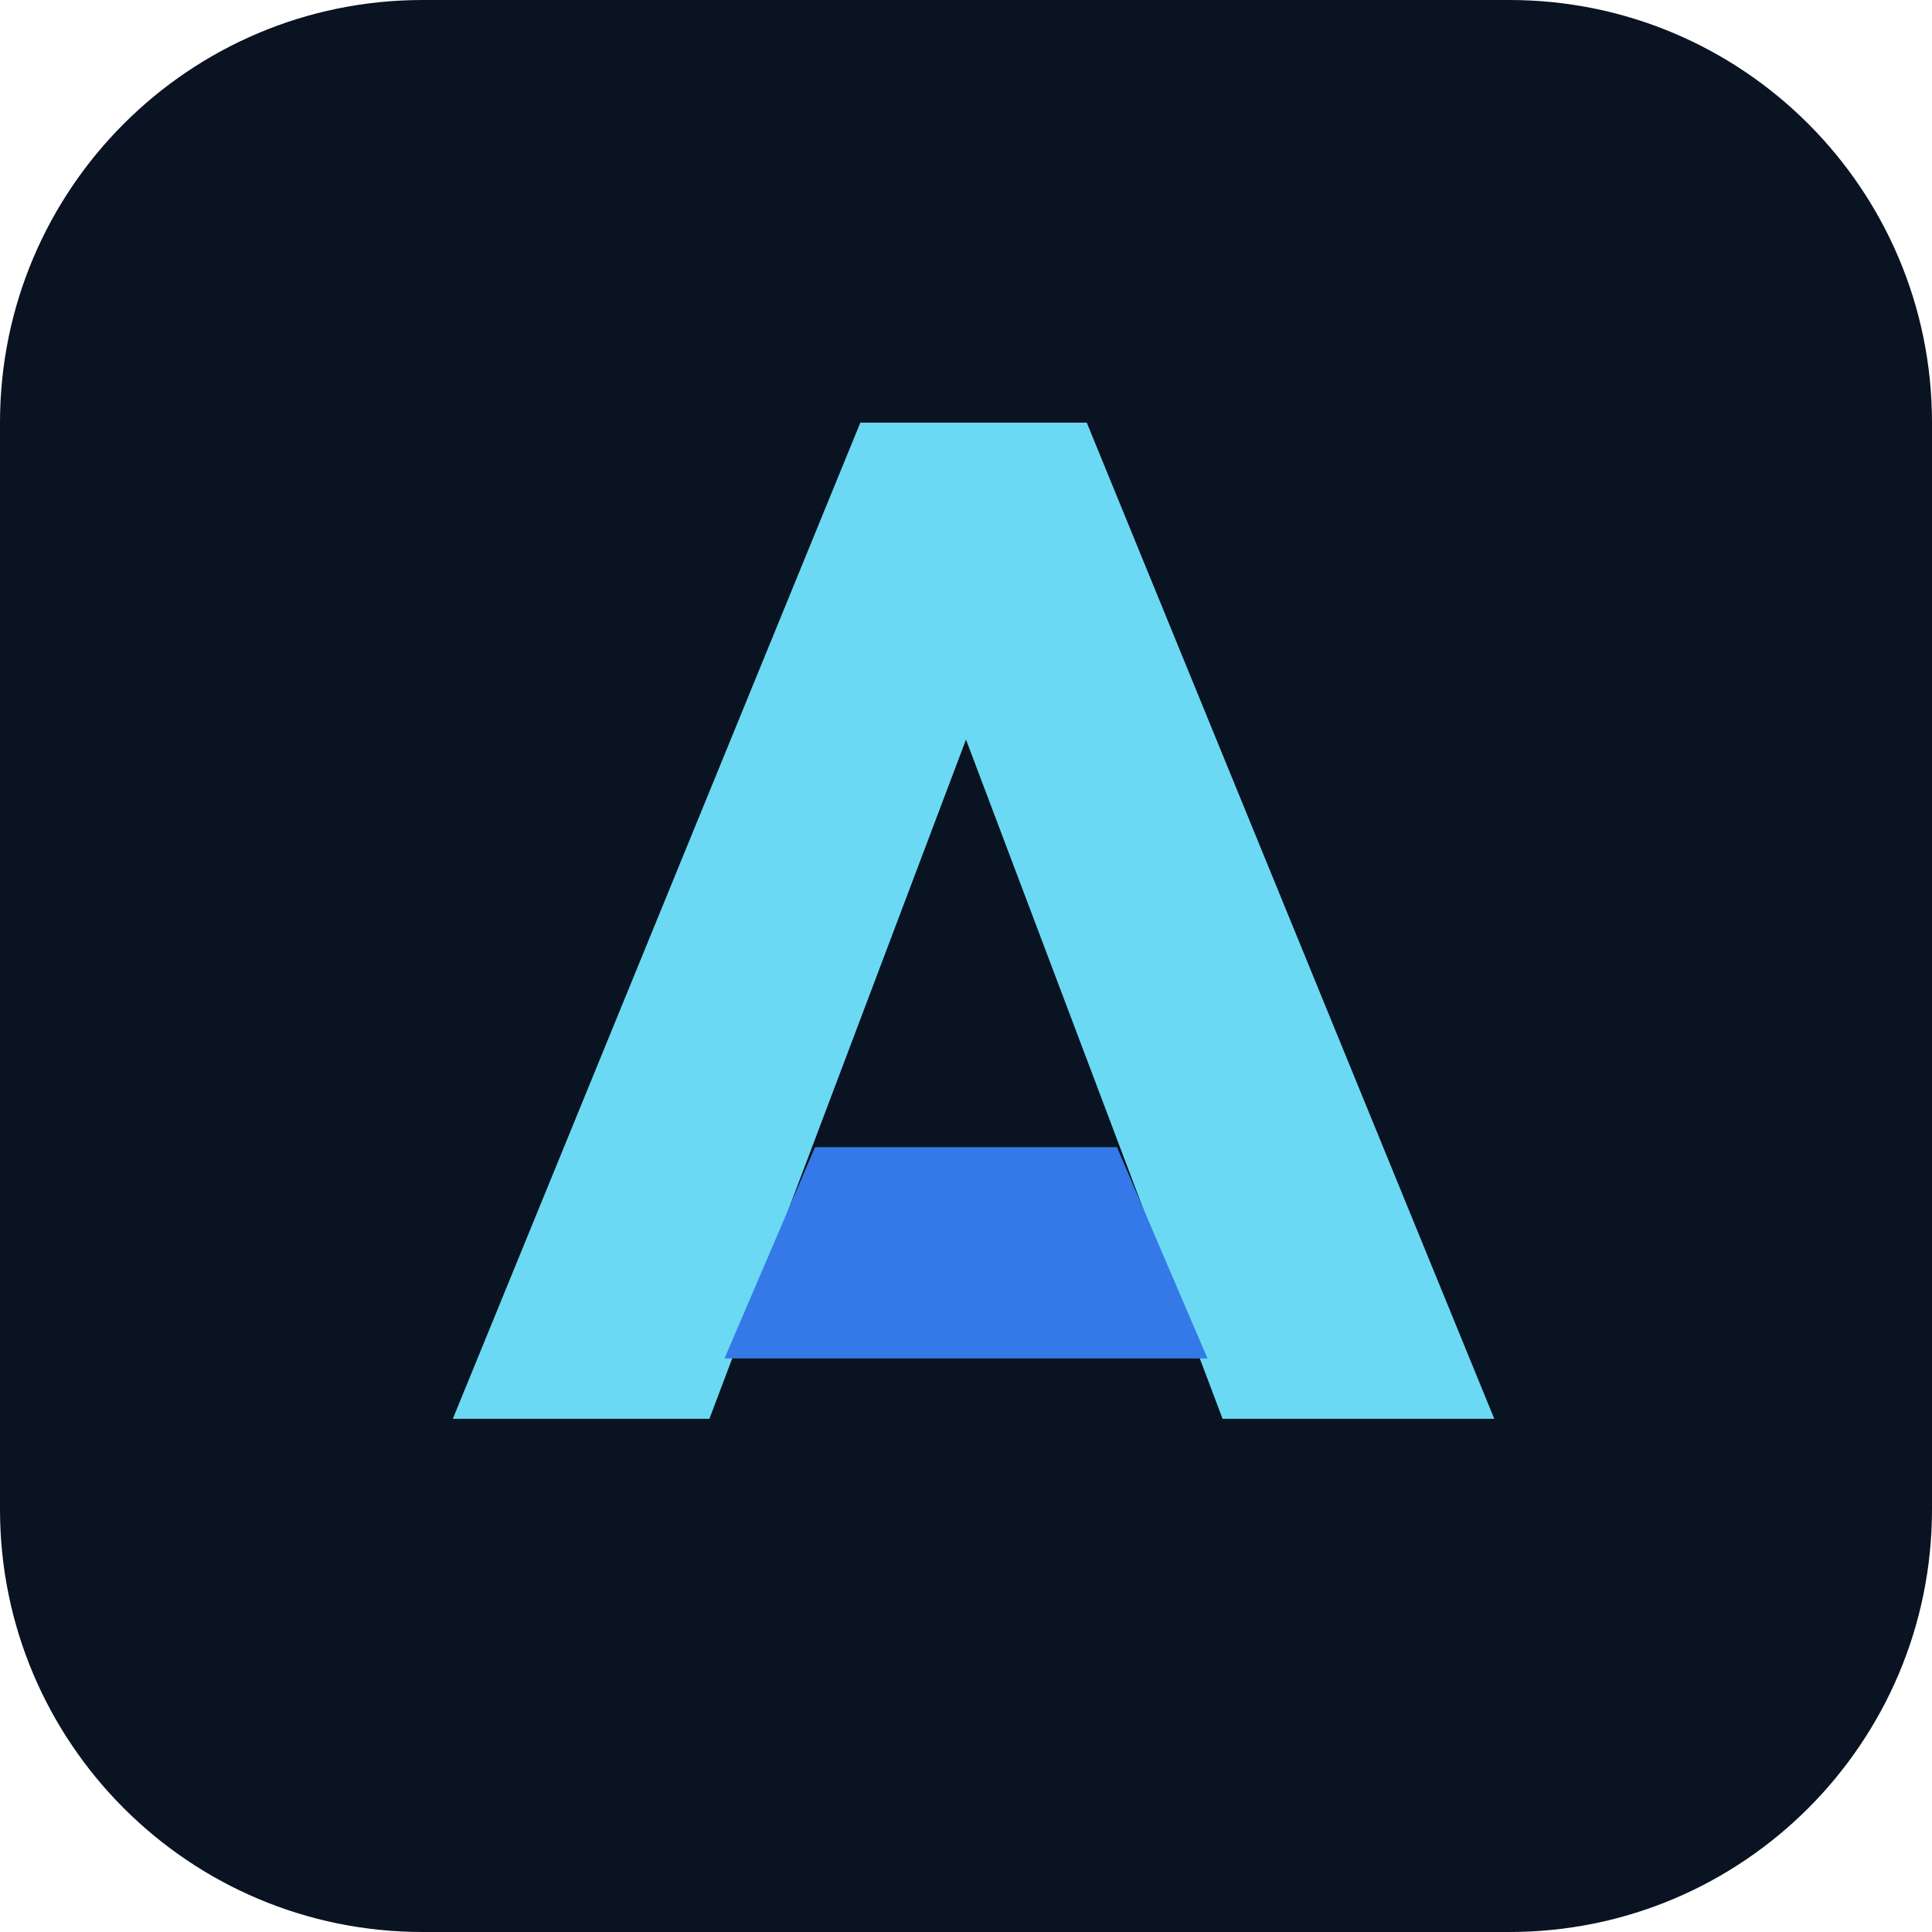
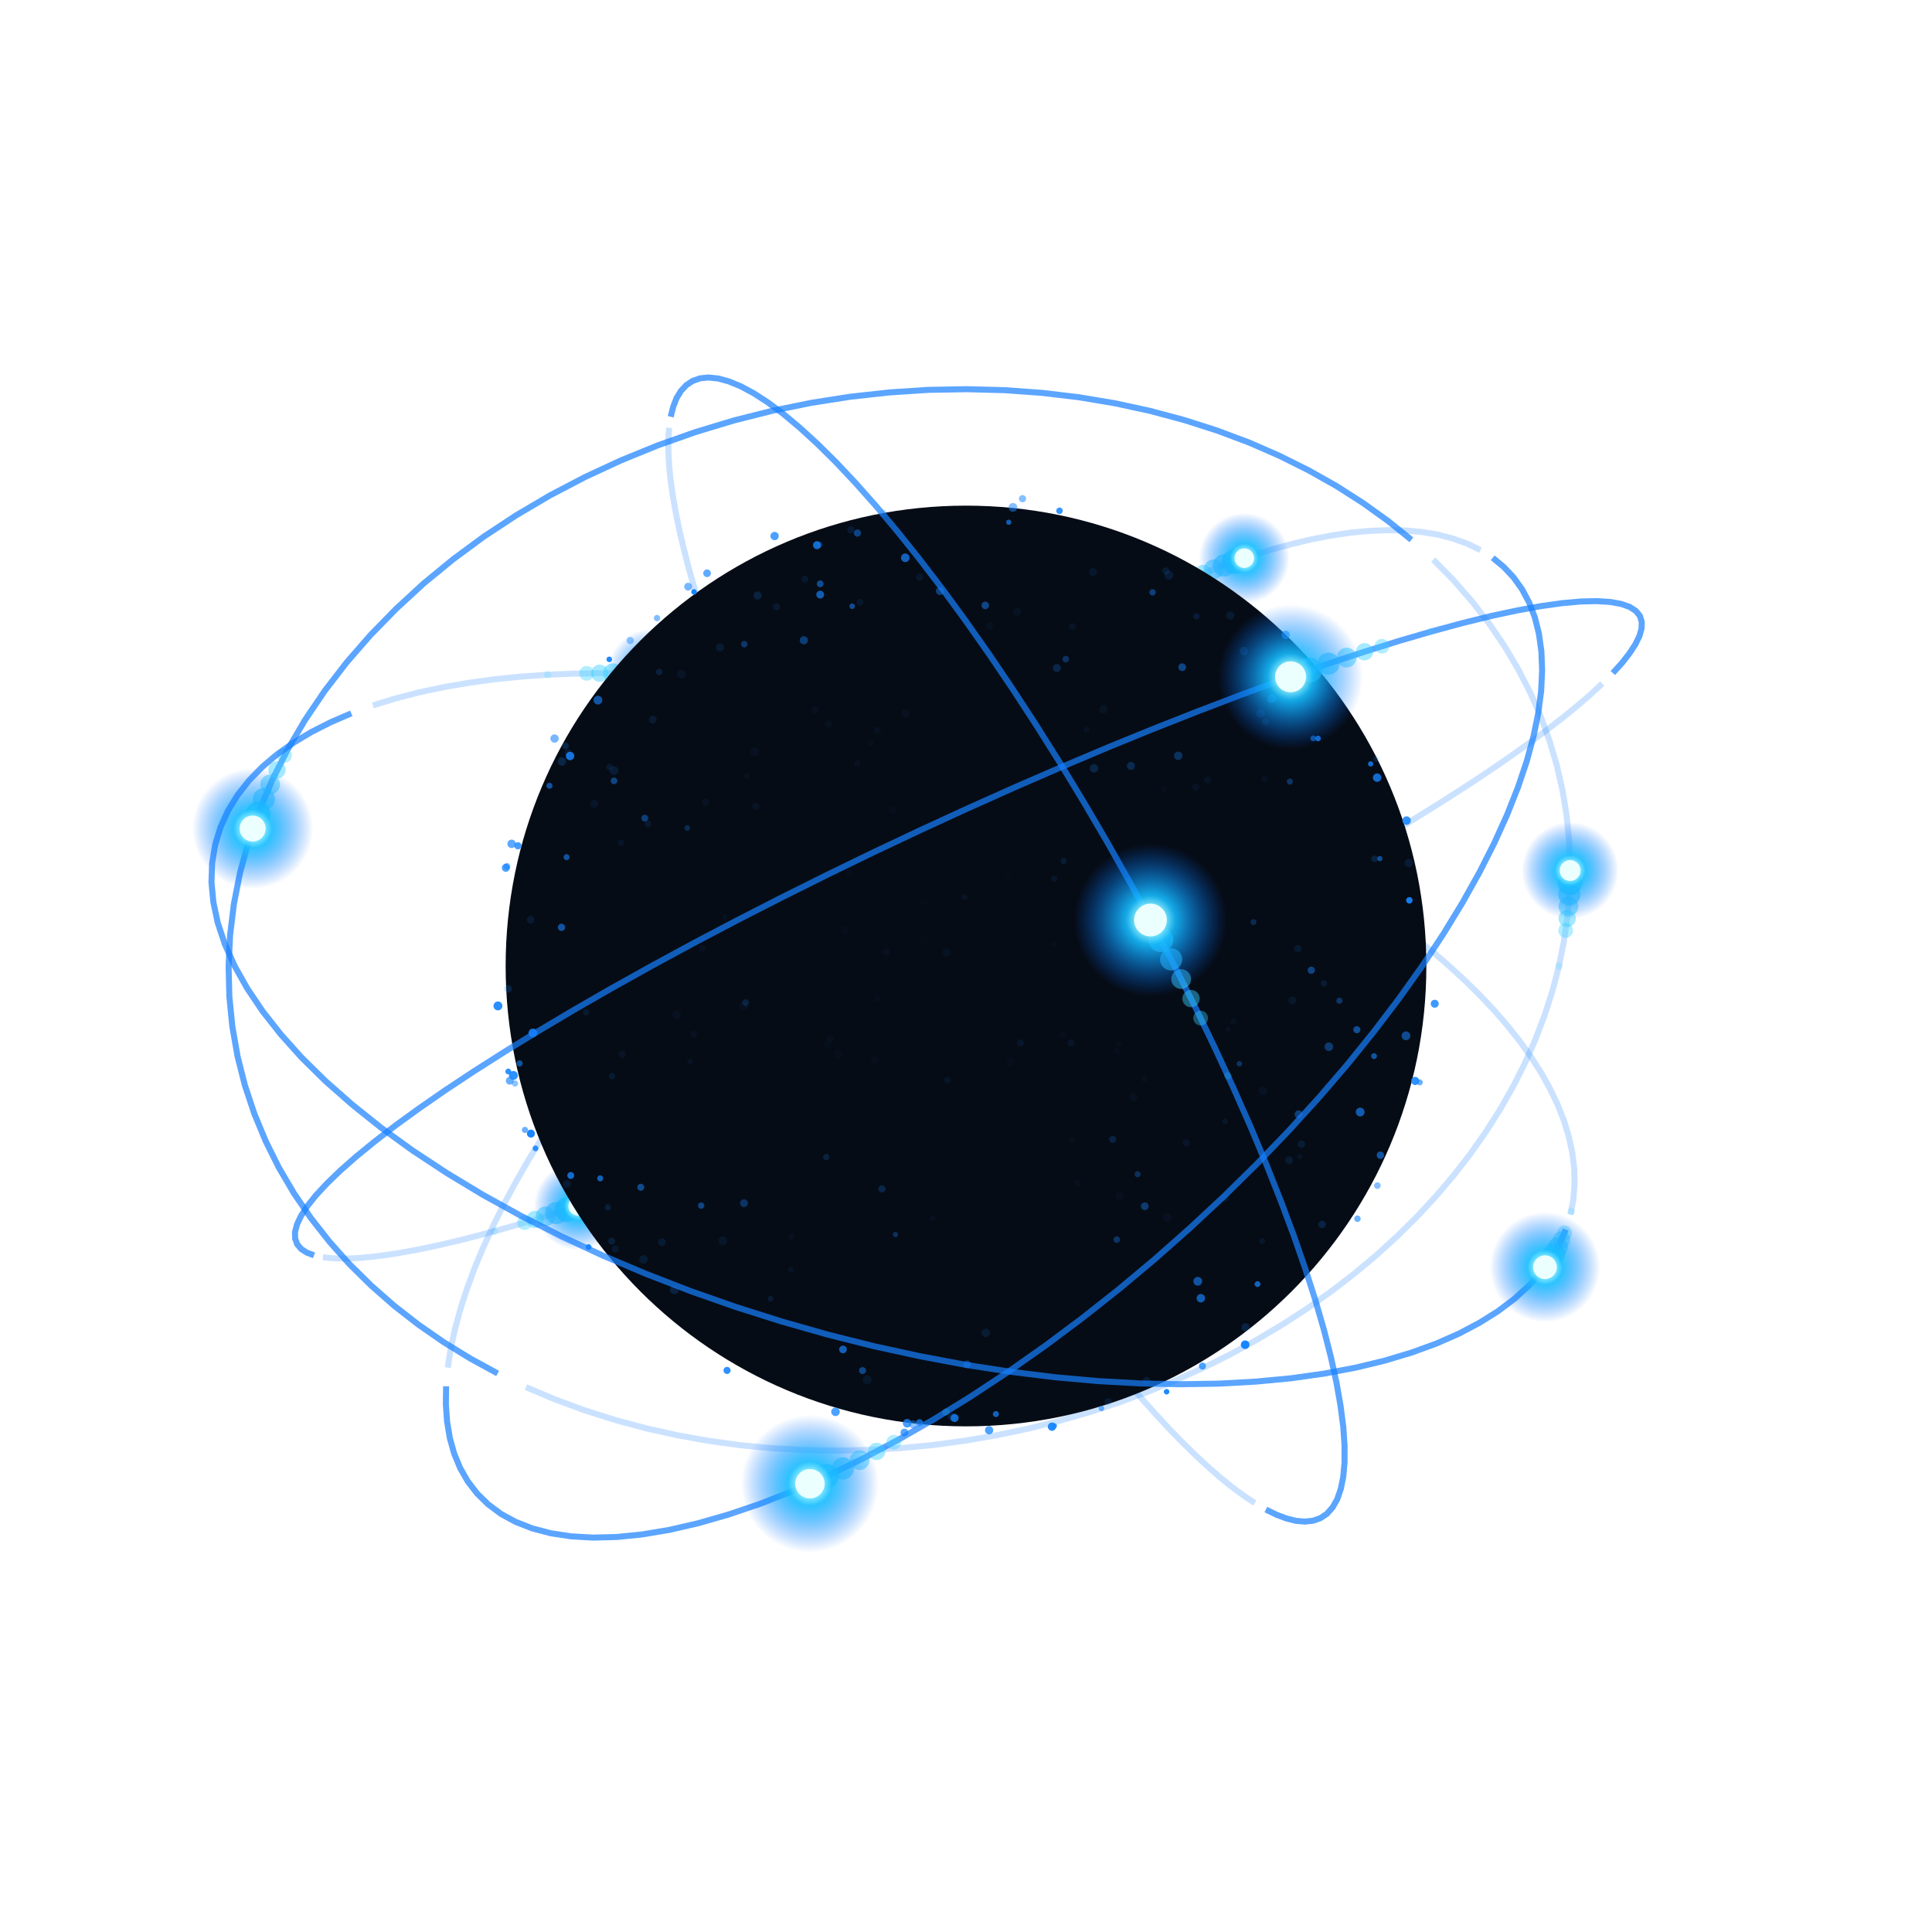
- <svg xmlns="http://www.w3.org/2000/svg" width="128" height="128" viewBox="0 0 128 128">
-   <rect width="128" height="128" rx="28" fill="#091321" />
-   <path d="M30 94 57 28h15l27 66H81L64 49 47 94Z" fill="#6bd9f3" />
-   <path d="M54 76h20l6 14H48Z" fill="#3579e8" />
+ <svg xmlns="http://www.w3.org/2000/svg" width="256" height="256" viewBox="0 0 256 256">
+   <defs>
+     <radialGradient id="light">
+       <stop stop-color="#fff" />
+       <stop offset=".15" stop-color="#a8faff" />
+       <stop offset=".32" stop-color="#16bcff" stop-opacity=".9" />
+       <stop offset="1" stop-color="#0064ff" stop-opacity="0" />
+     </radialGradient>
+   </defs>
+   <path d="M206.57,128.00 L207.23,124.71 L207.70,121.40 L207.97,118.08 L208.05,114.74 L207.92,111.41 L207.59,108.08 L207.05,104.77 L206.30,101.48 L205.34,98.21 L204.17,94.99 L202.78,91.81 L201.17,88.68 L199.35,85.61 L197.31,82.61 L195.06,79.70 L192.59,76.87 L189.91,74.15 M69.69,183.80 L73.55,185.43 L77.49,186.88 L81.52,188.16 L85.61,189.26 L89.77,190.18 L93.96,190.93 L98.19,191.51 L102.45,191.91 L106.71,192.15 L110.99,192.22 L115.25,192.12 L119.51,191.87 L123.74,191.46 L127.93,190.89 L132.09,190.17 L136.20,189.31 L140.26,188.30 L144.26,187.15 L148.19,185.86 L152.04,184.44 L155.81,182.89 L159.49,181.22 L163.08,179.43 L166.57,177.51 L169.96,175.49 L173.23,173.36 L176.39,171.12 L179.43,168.78 L182.34,166.35 L185.12,163.82 L187.77,161.20 L190.27,158.51 L192.63,155.73 L194.84,152.88 L196.89,149.96 L198.79,146.97 L200.52,143.93 L202.08,140.83 L203.47,137.68 L204.68,134.49 L205.72,131.26 L206.57,128.00" fill="none" stroke="#167fff" stroke-width=".8" opacity="0.23" />
+   <circle cx="206.57" cy="128.00" r="0.49" fill="#37cfff" opacity="0.19" />
+   <circle cx="207.46" cy="123.28" r="0.98" fill="#37cfff" opacity="0.38" />
+   <circle cx="207.66" cy="121.70" r="1.15" fill="#37cfff" opacity="0.45" />
+   <circle cx="207.83" cy="120.11" r="1.31" fill="#37cfff" opacity="0.51" />
+   <circle cx="207.95" cy="118.53" r="1.47" fill="#37cfff" opacity="0.57" />
+   <circle cx="208.02" cy="116.94" r="1.64" fill="#37cfff" opacity="0.64" />
+   <circle cx="208.05" cy="115.35" r="6.43" fill="url(#light)" />
+   <circle cx="208.05" cy="115.35" r="1.38" fill="#ecffff" />
+   <path d="M152.06,128.00 L155.45,126.28 L158.81,124.55 L162.15,122.80 L165.45,121.05 L168.71,119.29 L171.92,117.52 L175.09,115.74 L178.21,113.97 L181.27,112.19 L184.26,110.42 L187.18,108.65 L190.02,106.89 L192.78,105.14 L195.44,103.41 L198.00,101.70 L200.45,100.00 L202.79,98.34 L204.99,96.70 L207.06,95.11 L208.97,93.55 L210.73,92.04 L212.31,90.58 M42.79,166.59 L44.16,166.73 L45.71,166.77 L47.44,166.70 L49.32,166.53 L51.35,166.27 L53.52,165.92 L55.82,165.49 L58.24,164.97 L60.76,164.38 L63.39,163.71 L66.12,162.98 L68.93,162.18 L71.82,161.31 L74.78,160.39 L77.81,159.41 L80.90,158.38 L84.04,157.29 L87.23,156.16 L90.47,154.98 L93.75,153.76 L97.07,152.49 L100.41,151.19 L103.79,149.84 L107.19,148.46 L110.61,147.05 L114.04,145.61 L117.49,144.13 L120.96,142.63 L124.42,141.09 L127.90,139.53 L131.37,137.95 L134.84,136.34 L138.31,134.71 L141.77,133.06 L145.21,131.39 L148.64,129.70 L152.06,128.00" fill="none" stroke="#167fff" stroke-width=".8" opacity="0.23" />
+   <circle cx="65.49" cy="163.15" r="0.49" fill="#37cfff" opacity="0.19" />
+   <circle cx="69.52" cy="162.00" r="0.98" fill="#37cfff" opacity="0.38" />
+   <circle cx="70.90" cy="161.59" r="1.15" fill="#37cfff" opacity="0.45" />
+   <circle cx="72.29" cy="161.17" r="1.31" fill="#37cfff" opacity="0.51" />
+   <circle cx="73.70" cy="160.73" r="1.47" fill="#37cfff" opacity="0.57" />
+   <circle cx="75.13" cy="160.28" r="1.64" fill="#37cfff" opacity="0.64" />
+   <circle cx="76.57" cy="159.81" r="5.83" fill="url(#light)" />
+   <circle cx="76.57" cy="159.81" r="1.25" fill="#ecffff" />
+   <path d="M192.02,128.00 L194.15,129.96 L196.16,131.94 L198.05,133.95 L199.81,135.98 L201.43,138.03 L202.90,140.10 L204.23,142.18 L205.39,144.28 L206.40,146.38 L207.23,148.48 L207.87,150.59 L208.33,152.69 L208.59,154.78 L208.64,156.85 L208.48,158.90 L208.10,160.93 M49.41,93.47 L52.40,92.55 L55.51,91.75 L58.73,91.06 L62.05,90.49 L65.45,90.02 L68.92,89.66 L72.45,89.41 L76.04,89.26 L79.68,89.21 L83.35,89.25 L87.06,89.38 L90.78,89.60 L94.52,89.90 L98.28,90.29 L102.03,90.76 L105.79,91.31 L109.53,91.93 L113.27,92.62 L116.99,93.38 L120.69,94.21 L124.37,95.11 L128.02,96.07 L131.64,97.09 L135.22,98.17 L138.76,99.31 L142.26,100.51 L145.72,101.76 L149.13,103.06 L152.48,104.41 L155.78,105.82 L159.02,107.27 L162.20,108.77 L165.32,110.32 L168.36,111.91 L171.33,113.54 L174.23,115.22 L177.05,116.94 L179.78,118.69 L182.42,120.48 L184.97,122.31 L187.43,124.18 L189.78,126.07 L192.02,128.00" fill="none" stroke="#167fff" stroke-width=".8" opacity="0.23" />
+   <circle cx="72.57" cy="89.40" r="0.49" fill="#37cfff" opacity="0.19" />
+   <circle cx="77.73" cy="89.22" r="0.98" fill="#37cfff" opacity="0.38" />
+   <circle cx="79.47" cy="89.21" r="1.15" fill="#37cfff" opacity="0.45" />
+   <circle cx="81.22" cy="89.21" r="1.31" fill="#37cfff" opacity="0.51" />
+   <circle cx="82.98" cy="89.24" r="1.47" fill="#37cfff" opacity="0.57" />
+   <circle cx="84.74" cy="89.28" r="1.64" fill="#37cfff" opacity="0.64" />
+   <circle cx="86.51" cy="89.35" r="6.09" fill="url(#light)" />
+   <circle cx="86.51" cy="89.35" r="1.31" fill="#ecffff" />
+   <path d="M89.14,128.00 L91.62,125.26 L94.15,122.56 L96.74,119.90 L99.37,117.27 L102.05,114.69 L104.77,112.15 L107.52,109.66 L110.32,107.22 L113.14,104.83 L115.99,102.49 L118.87,100.21 L121.76,97.99 L124.68,95.84 L127.61,93.74 L130.56,91.72 L133.51,89.76 L136.47,87.87 L139.44,86.07 L142.40,84.33 L145.36,82.69 L148.31,81.12 L151.25,79.64 L154.17,78.26 L157.07,76.97 L159.95,75.78 L162.80,74.69 L165.61,73.71 L168.39,72.85 L171.12,72.10 L173.79,71.46 L176.41,70.96 L178.97,70.58 L181.45,70.35 L183.86,70.25 L186.18,70.29 L188.40,70.49 L190.52,70.84 L192.53,71.36 L194.42,72.04 L196.17,72.89 M59.33,181.22 L59.73,178.67 L60.30,176.06 L61.03,173.38 L61.92,170.65 L62.95,167.87 L64.13,165.07 L65.44,162.23 L66.87,159.37 L68.42,156.50 L70.08,153.61 L71.85,150.72 L73.72,147.84 L75.68,144.95 L77.74,142.08 L79.87,139.22 L82.08,136.38 L84.37,133.56 L86.72,130.77 L89.14,128.00" fill="none" stroke="#167fff" stroke-width=".8" opacity="0.23" />
+   <circle cx="153.93" cy="78.37" r="0.49" fill="#37cfff" opacity="0.19" />
+   <circle cx="158.08" cy="76.54" r="0.98" fill="#37cfff" opacity="0.38" />
+   <circle cx="159.46" cy="75.98" r="1.15" fill="#37cfff" opacity="0.45" />
+   <circle cx="160.82" cy="75.44" r="1.31" fill="#37cfff" opacity="0.51" />
+   <circle cx="162.18" cy="74.92" r="1.47" fill="#37cfff" opacity="0.57" />
+   <circle cx="163.54" cy="74.43" r="1.64" fill="#37cfff" opacity="0.64" />
+   <circle cx="164.88" cy="73.96" r="6.00" fill="url(#light)" />
+   <circle cx="164.88" cy="73.96" r="1.29" fill="#ecffff" />
+   <path d="M113.37,128.00 L114.91,130.88 L116.48,133.75 L118.07,136.62 L119.69,139.47 L121.32,142.30 L122.98,145.11 L124.66,147.91 L126.36,150.68 L128.07,153.43 L129.80,156.14 L131.54,158.83 L133.30,161.48 L135.07,164.10 L136.85,166.67 L138.64,169.19 L140.43,171.67 L142.23,174.09 L144.03,176.46 L145.84,178.76 L147.63,181.00 L149.43,183.16 L151.21,185.24 L152.99,187.23 L154.74,189.13 L156.48,190.93 L158.20,192.62 L159.89,194.20 L161.54,195.65 L163.16,196.97 L164.74,198.14 L166.26,199.16 M88.66,56.69 L88.56,58.30 L88.57,60.04 L88.68,61.91 L88.89,63.89 L89.20,65.98 L89.59,68.16 L90.06,70.43 L90.62,72.78 L91.24,75.20 L91.94,77.69 L92.71,80.23 L93.55,82.83 L94.44,85.48 L95.39,88.16 L96.40,90.89 L97.45,93.64 L98.56,96.43 L99.71,99.24 L100.91,102.07 L102.15,104.92 L103.43,107.79 L104.75,110.66 L106.11,113.54 L107.50,116.43 L108.92,119.33 L110.37,122.22 L111.86,125.11 L113.37,128.00" fill="none" stroke="#167fff" stroke-width=".8" opacity="0.23" />
+   <circle cx="98.62" cy="96.58" r="0.49" fill="#37cfff" opacity="0.19" />
+   <circle cx="100.29" cy="100.61" r="0.98" fill="#37cfff" opacity="0.38" />
+   <circle cx="100.87" cy="101.97" r="1.15" fill="#37cfff" opacity="0.45" />
+   <circle cx="101.45" cy="103.32" r="1.31" fill="#37cfff" opacity="0.51" />
+   <circle cx="102.05" cy="104.69" r="1.47" fill="#37cfff" opacity="0.57" />
+   <circle cx="102.65" cy="106.05" r="1.64" fill="#37cfff" opacity="0.64" />
+   <circle cx="103.27" cy="107.42" r="5.48" fill="url(#light)" />
+   <circle cx="103.27" cy="107.42" r="1.18" fill="#ecffff" />
+   <circle cx="128" cy="128" r="61" fill="#060c16" />
+   <circle cx="108.68" cy="78.79" r="0.52" fill="#1785ff" opacity="0.66" />
+   <circle cx="130.62" cy="176.62" r="0.57" fill="#1785ff" opacity="0.12" />
+   <circle cx="75.28" cy="99.72" r="0.45" fill="#1785ff" opacity="0.12" />
+   <circle cx="167.36" cy="144.55" r="0.56" fill="#1785ff" opacity="0.06" />
+   <circle cx="67.55" cy="143.20" r="0.52" fill="#1785ff" opacity="0.66" />
+   <circle cx="122.38" cy="119.51" r="0.43" fill="#1785ff" opacity="0.01" />
+   <circle cx="128.16" cy="180.78" r="0.51" fill="#1785ff" opacity="0.40" />
+   <circle cx="106.51" cy="84.84" r="0.54" fill="#1785ff" opacity="0.41" />
+   <circle cx="157.17" cy="151.42" r="0.47" fill="#1785ff" opacity="0.08" />
+   <circle cx="68.85" cy="140.91" r="0.41" fill="#1785ff" opacity="0.57" />
+   <circle cx="181.62" cy="101.22" r="0.35" fill="#1785ff" opacity="0.79" />
+   <circle cx="100.39" cy="78.90" r="0.54" fill="#1785ff" opacity="0.18" />
+   <circle cx="175.18" cy="162.24" r="0.49" fill="#1785ff" opacity="0.19" />
+   <circle cx="123.60" cy="161.42" r="0.36" fill="#1785ff" opacity="0.05" />
+   <circle cx="121.86" cy="76.48" r="0.49" fill="#1785ff" opacity="0.09" />
+   <circle cx="186.75" cy="119.30" r="0.43" fill="#1785ff" opacity="0.92" />
+   <circle cx="104.80" cy="168.25" r="0.36" fill="#1785ff" opacity="0.07" />
+   <circle cx="84.91" cy="157.32" r="0.46" fill="#1785ff" opacity="0.51" />
+   <circle cx="70.35" cy="150.21" r="0.53" fill="#1785ff" opacity="0.99" />
+   <circle cx="170.36" cy="84.13" r="0.56" fill="#1785ff" opacity="0.58" />
+   <circle cx="104.87" cy="163.84" r="0.41" fill="#1785ff" opacity="0.05" />
+   <circle cx="106.64" cy="76.74" r="0.46" fill="#1785ff" opacity="0.10" />
+   <circle cx="150.16" cy="145.38" r="0.55" fill="#1785ff" opacity="0.04" />
+   <circle cx="79.23" cy="92.77" r="0.58" fill="#1785ff" opacity="0.61" />
+   <circle cx="162.34" cy="148.56" r="0.36" fill="#1785ff" opacity="0.09" />
+   <circle cx="114.29" cy="181.61" r="0.46" fill="#1785ff" opacity="0.49" />
+   <circle cx="100.00" cy="99.62" r="0.57" fill="#1785ff" opacity="0.05" />
+   <circle cx="113.96" cy="79.80" r="0.45" fill="#1785ff" opacity="0.09" />
+   <circle cx="116.86" cy="157.53" r="0.47" fill="#1785ff" opacity="0.22" />
+   <circle cx="182.14" cy="113.79" r="0.43" fill="#1785ff" opacity="0.18" />
+   <circle cx="118.65" cy="163.58" r="0.36" fill="#1785ff" opacity="0.29" />
+   <circle cx="172.23" cy="153.25" r="0.35" fill="#1785ff" opacity="0.07" />
+   <circle cx="159.12" cy="172.02" r="0.56" fill="#1785ff" opacity="0.67" />
+   <circle cx="67.17" cy="114.80" r="0.45" fill="#1785ff" opacity="0.57" />
+   <circle cx="142.76" cy="156.74" r="0.45" fill="#1785ff" opacity="0.03" />
+   <circle cx="98.80" cy="132.84" r="0.44" fill="#1785ff" opacity="0.18" />
+   <circle cx="119.84" cy="189.82" r="0.52" fill="#1785ff" opacity="0.72" />
+   <circle cx="108.03" cy="94.06" r="0.46" fill="#1785ff" opacity="0.05" />
+   <circle cx="146.22" cy="93.99" r="0.53" fill="#1785ff" opacity="0.07" />
+   <circle cx="167.54" cy="103.18" r="0.40" fill="#1785ff" opacity="0.06" />
+   <circle cx="172.07" cy="147.65" r="0.52" fill="#1785ff" opacity="0.43" />
+   <circle cx="154.47" cy="75.64" r="0.46" fill="#1785ff" opacity="0.14" />
+   <circle cx="144.82" cy="75.79" r="0.54" fill="#1785ff" opacity="0.09" />
+   <circle cx="89.66" cy="134.49" r="0.55" fill="#1785ff" opacity="0.05" />
+   <circle cx="162.72" cy="136.41" r="0.35" fill="#1785ff" opacity="0.04" />
+   <circle cx="121.85" cy="188.52" r="0.47" fill="#1785ff" opacity="0.73" />
+   <circle cx="141.22" cy="87.34" r="0.44" fill="#1785ff" opacity="0.32" />
+   <circle cx="133.88" cy="140.72" r="0.51" fill="#1785ff" opacity="0.02" />
+   <circle cx="172.74" cy="87.56" r="0.47" fill="#1785ff" opacity="0.59" />
+   <circle cx="160.00" cy="103.35" r="0.46" fill="#1785ff" opacity="0.07" />
+   <circle cx="91.96" cy="78.43" r="0.37" fill="#1785ff" opacity="1.00" />
+   <circle cx="131.06" cy="189.51" r="0.55" fill="#1785ff" opacity="0.77" />
+   <circle cx="67.02" cy="114.99" r="0.53" fill="#1785ff" opacity="0.77" />
+   <circle cx="111.06" cy="139.65" r="0.59" fill="#1785ff" opacity="0.02" />
+   <circle cx="182.07" cy="139.94" r="0.39" fill="#1785ff" opacity="0.59" />
+   <circle cx="102.10" cy="172.07" r="0.37" fill="#1785ff" opacity="0.14" />
+   <circle cx="125.51" cy="143.12" r="0.41" fill="#1785ff" opacity="0.08" />
+   <circle cx="69.56" cy="149.72" r="0.41" fill="#1785ff" opacity="0.64" />
+   <circle cx="77.99" cy="165.24" r="0.38" fill="#1785ff" opacity="0.97" />
+   <circle cx="91.43" cy="140.69" r="0.36" fill="#1785ff" opacity="0.06" />
+   <circle cx="182.51" cy="157.10" r="0.44" fill="#1785ff" opacity="0.53" />
+   <circle cx="175.42" cy="130.29" r="0.42" fill="#1785ff" opacity="0.12" />
+   <circle cx="118.31" cy="107.34" r="0.52" fill="#1785ff" opacity="0.02" />
+   <circle cx="70.96" cy="152.17" r="0.38" fill="#1785ff" opacity="0.89" />
+   <circle cx="148.26" cy="138.32" r="0.36" fill="#1785ff" opacity="0.03" />
+   <circle cx="167.68" cy="95.65" r="0.46" fill="#1785ff" opacity="0.12" />
+   <circle cx="81.36" cy="103.47" r="0.44" fill="#1785ff" opacity="0.47" />
+   <circle cx="74.93" cy="98.84" r="0.45" fill="#1785ff" opacity="0.21" />
+   <circle cx="173.75" cy="128.56" r="0.48" fill="#1785ff" opacity="0.46" />
+   <circle cx="152.72" cy="78.49" r="0.42" fill="#1785ff" opacity="0.42" />
+   <circle cx="81.05" cy="164.45" r="0.45" fill="#1785ff" opacity="0.17" />
+   <circle cx="139.39" cy="189.04" r="0.55" fill="#1785ff" opacity="0.95" />
+   <circle cx="115.41" cy="98.47" r="0.36" fill="#1785ff" opacity="0.03" />
+   <circle cx="96.34" cy="181.59" r="0.47" fill="#1785ff" opacity="0.90" />
+   <circle cx="167.43" cy="91.91" r="0.51" fill="#1785ff" opacity="0.11" />
+   <circle cx="89.35" cy="170.90" r="0.58" fill="#1785ff" opacity="0.18" />
+   <circle cx="98.55" cy="133.30" r="0.55" fill="#1785ff" opacity="0.05" />
+   <circle cx="115.90" cy="140.50" r="0.57" fill="#1785ff" opacity="0.02" />
+   <circle cx="95.77" cy="164.39" r="0.56" fill="#1785ff" opacity="0.09" />
+   <circle cx="85.26" cy="166.87" r="0.56" fill="#1785ff" opacity="0.13" />
+   <circle cx="108.64" cy="72.14" r="0.40" fill="#1785ff" opacity="0.19" />
+   <circle cx="117.45" cy="126.13" r="0.49" fill="#1785ff" opacity="0.04" />
+   <circle cx="68.03" cy="142.50" r="0.59" fill="#1785ff" opacity="0.91" />
+   <circle cx="73.48" cy="97.86" r="0.55" fill="#1785ff" opacity="0.59" />
+   <circle cx="102.89" cy="80.41" r="0.46" fill="#1785ff" opacity="0.11" />
+   <circle cx="186.68" cy="114.35" r="0.55" fill="#1785ff" opacity="0.13" />
+   <circle cx="174.65" cy="97.85" r="0.37" fill="#1785ff" opacity="0.77" />
+   <circle cx="150.74" cy="155.59" r="0.40" fill="#1785ff" opacity="0.30" />
+   <circle cx="187.52" cy="143.23" r="0.54" fill="#1785ff" opacity="0.90" />
+   <circle cx="80.55" cy="159.99" r="0.40" fill="#1785ff" opacity="0.16" />
+   <circle cx="79.53" cy="156.14" r="0.40" fill="#1785ff" opacity="0.69" />
+   <circle cx="135.49" cy="66.08" r="0.48" fill="#1785ff" opacity="0.52" />
+   <circle cx="140.04" cy="88.52" r="0.53" fill="#1785ff" opacity="0.22" />
+   <circle cx="74.45" cy="100.90" r="0.56" fill="#1785ff" opacity="0.20" />
+   <circle cx="139.71" cy="188.93" r="0.35" fill="#1785ff" opacity="0.78" />
+   <circle cx="149.85" cy="101.48" r="0.53" fill="#1785ff" opacity="0.25" />
+   <circle cx="70.32" cy="121.86" r="0.50" fill="#1785ff" opacity="0.12" />
+   <circle cx="121.00" cy="188.74" r="0.53" fill="#1785ff" opacity="0.50" />
+   <circle cx="124.55" cy="78.31" r="0.54" fill="#1785ff" opacity="0.43" />
+   <circle cx="67.31" cy="131.03" r="0.50" fill="#1785ff" opacity="0.21" />
+   <circle cx="151.91" cy="182.98" r="0.51" fill="#1785ff" opacity="0.14" />
+   <circle cx="100.14" cy="106.85" r="0.48" fill="#1785ff" opacity="0.07" />
+   <circle cx="176.08" cy="138.70" r="0.57" fill="#1785ff" opacity="0.38" />
+   <circle cx="130.55" cy="80.22" r="0.50" fill="#1785ff" opacity="0.47" />
+   <circle cx="164.80" cy="86.28" r="0.56" fill="#1785ff" opacity="0.16" />
+   <circle cx="140.94" cy="114.09" r="0.41" fill="#1785ff" opacity="0.13" />
+   <circle cx="179.79" cy="136.44" r="0.47" fill="#1785ff" opacity="0.55" />
+   <circle cx="148.36" cy="158.40" r="0.58" fill="#1785ff" opacity="0.03" />
+   <circle cx="162.35" cy="158.72" r="0.53" fill="#1785ff" opacity="0.10" />
+   <circle cx="126.13" cy="187.74" r="0.53" fill="#1785ff" opacity="0.17" />
+   <circle cx="112.74" cy="70.21" r="0.46" fill="#1785ff" opacity="0.13" />
+   <circle cx="113.60" cy="101.16" r="0.43" fill="#1785ff" opacity="0.05" />
+   <circle cx="83.50" cy="84.87" r="0.48" fill="#1785ff" opacity="0.46" />
+   <circle cx="81.10" cy="142.60" r="0.43" fill="#1785ff" opacity="0.11" />
+   <circle cx="186.38" cy="108.73" r="0.56" fill="#1785ff" opacity="0.88" />
+   <circle cx="85.87" cy="109.17" r="0.42" fill="#1785ff" opacity="0.11" />
+   <circle cx="75.13" cy="156.89" r="0.51" fill="#1785ff" opacity="0.13" />
+   <circle cx="180.23" cy="147.35" r="0.58" fill="#1785ff" opacity="0.66" />
+   <circle cx="113.61" cy="70.63" r="0.48" fill="#1785ff" opacity="0.46" />
+   <circle cx="182.91" cy="153.07" r="0.49" fill="#1785ff" opacity="0.59" />
+   <circle cx="151.63" cy="142.96" r="0.41" fill="#1785ff" opacity="0.03" />
+   <circle cx="116.25" cy="96.77" r="0.44" fill="#1785ff" opacity="0.05" />
+   <circle cx="158.54" cy="81.66" r="0.42" fill="#1785ff" opacity="0.14" />
+   <circle cx="182.83" cy="113.77" r="0.35" fill="#1785ff" opacity="0.55" />
+   <circle cx="167.04" cy="94.52" r="0.55" fill="#1785ff" opacity="0.14" />
+   <circle cx="166.09" cy="122.18" r="0.39" fill="#1785ff" opacity="0.25" />
+   <circle cx="75.63" cy="155.76" r="0.46" fill="#1785ff" opacity="0.78" />
+   <circle cx="140.84" cy="137.13" r="0.48" fill="#1785ff" opacity="0.02" />
+   <circle cx="127.81" cy="118.86" r="0.39" fill="#1785ff" opacity="0.07" />
+   <circle cx="133.66" cy="69.20" r="0.35" fill="#1785ff" opacity="0.66" />
+   <circle cx="134.22" cy="67.23" r="0.58" fill="#1785ff" opacity="0.52" />
+   <circle cx="68.63" cy="112.07" r="0.48" fill="#1785ff" opacity="0.80" />
+   <circle cx="98.62" cy="85.36" r="0.43" fill="#1785ff" opacity="0.35" />
+   <circle cx="174.01" cy="97.83" r="0.38" fill="#1785ff" opacity="0.56" />
+   <circle cx="168.49" cy="92.57" r="0.58" fill="#1785ff" opacity="0.44" />
+   <circle cx="141.91" cy="138.19" r="0.47" fill="#1785ff" opacity="0.08" />
+   <circle cx="171.96" cy="125.71" r="0.49" fill="#1785ff" opacity="0.11" />
+   <circle cx="112.92" cy="80.33" r="0.37" fill="#1785ff" opacity="0.53" />
+   <circle cx="98.58" cy="159.43" r="0.52" fill="#1785ff" opacity="0.33" />
+   <circle cx="131.96" cy="187.37" r="0.40" fill="#1785ff" opacity="0.70" />
+   <circle cx="87.71" cy="164.59" r="0.50" fill="#1785ff" opacity="0.13" />
+   <circle cx="140.39" cy="67.68" r="0.43" fill="#1785ff" opacity="0.86" />
+   <circle cx="114.90" cy="182.83" r="0.58" fill="#1785ff" opacity="0.10" />
+   <circle cx="65.98" cy="133.29" r="0.59" fill="#1785ff" opacity="0.92" />
+   <circle cx="85.44" cy="108.41" r="0.45" fill="#1785ff" opacity="0.42" />
+   <circle cx="109.74" cy="95.96" r="0.48" fill="#1785ff" opacity="0.04" />
+   <circle cx="95.41" cy="85.79" r="0.53" fill="#1785ff" opacity="0.12" />
+   <circle cx="90.28" cy="89.34" r="0.57" fill="#1785ff" opacity="0.08" />
+   <circle cx="96.05" cy="121.50" r="0.35" fill="#1785ff" opacity="0.05" />
+   <circle cx="147.98" cy="164.25" r="0.43" fill="#1785ff" opacity="0.34" />
+   <circle cx="171.26" cy="132.56" r="0.52" fill="#1785ff" opacity="0.10" />
+   <circle cx="125.42" cy="126.22" r="0.52" fill="#1785ff" opacity="0.06" />
+   <circle cx="139.70" cy="116.45" r="0.41" fill="#1785ff" opacity="0.09" />
+   <circle cx="74.40" cy="122.88" r="0.48" fill="#1785ff" opacity="0.59" />
+   <circle cx="117.04" cy="68.02" r="0.53" fill="#1785ff" opacity="0.18" />
+   <circle cx="170.81" cy="153.75" r="0.52" fill="#1785ff" opacity="0.12" />
+   <circle cx="156.12" cy="100.15" r="0.56" fill="#1785ff" opacity="0.31" />
+   <circle cx="110.00" cy="137.64" r="0.49" fill="#1785ff" opacity="0.03" />
+   <circle cx="111.70" cy="178.81" r="0.51" fill="#1785ff" opacity="0.69" />
+   <circle cx="154.58" cy="184.41" r="0.37" fill="#1785ff" opacity="0.96" />
+   <circle cx="108.26" cy="72.24" r="0.53" fill="#1785ff" opacity="0.80" />
+   <circle cx="82.45" cy="139.72" r="0.48" fill="#1785ff" opacity="0.07" />
+   <circle cx="151.69" cy="159.83" r="0.51" fill="#1785ff" opacity="0.39" />
+   <circle cx="91.18" cy="77.74" r="0.52" fill="#1785ff" opacity="0.59" />
+   <circle cx="70.61" cy="136.87" r="0.58" fill="#1785ff" opacity="0.86" />
+   <circle cx="154.89" cy="76.22" r="0.58" fill="#1785ff" opacity="0.14" />
+   <circle cx="67.35" cy="141.98" r="0.39" fill="#1785ff" opacity="0.88" />
+   <circle cx="159.33" cy="181.01" r="0.47" fill="#1785ff" opacity="0.75" />
+   <circle cx="136.72" cy="95.05" r="0.47" fill="#1785ff" opacity="0.05" />
+   <circle cx="135.22" cy="138.20" r="0.46" fill="#1785ff" opacity="0.09" />
+   <circle cx="173.90" cy="88.95" r="0.46" fill="#1785ff" opacity="0.89" />
+   <circle cx="163.43" cy="135.38" r="0.39" fill="#1785ff" opacity="0.04" />
+   <circle cx="182.34" cy="100.58" r="0.39" fill="#1785ff" opacity="0.17" />
+   <circle cx="108.68" cy="77.36" r="0.45" fill="#1785ff" opacity="0.52" />
+   <circle cx="145.95" cy="186.63" r="0.37" fill="#1785ff" opacity="0.61" />
+   <circle cx="111.95" cy="123.27" r="0.50" fill="#1785ff" opacity="0.02" />
+   <circle cx="92.91" cy="159.75" r="0.42" fill="#1785ff" opacity="0.47" />
+   <circle cx="78.73" cy="106.49" r="0.52" fill="#1785ff" opacity="0.08" />
+   <circle cx="93.05" cy="125.67" r="0.45" fill="#1785ff" opacity="0.05" />
+   <circle cx="91.91" cy="137.06" r="0.46" fill="#1785ff" opacity="0.05" />
+   <circle cx="158.71" cy="169.78" r="0.58" fill="#1785ff" opacity="0.59" />
+   <circle cx="119.95" cy="73.91" r="0.57" fill="#1785ff" opacity="0.70" />
+   <circle cx="80.73" cy="87.37" r="0.37" fill="#1785ff" opacity="0.97" />
+   <circle cx="102.64" cy="71.03" r="0.55" fill="#1785ff" opacity="0.78" />
+   <circle cx="109.47" cy="153.33" r="0.41" fill="#1785ff" opacity="0.18" />
+   <circle cx="143.99" cy="96.69" r="0.36" fill="#1785ff" opacity="0.06" />
+   <circle cx="179.87" cy="161.49" r="0.43" fill="#1785ff" opacity="0.62" />
+   <circle cx="172.84" cy="89.15" r="0.47" fill="#1785ff" opacity="0.54" />
+   <circle cx="186.30" cy="137.25" r="0.58" fill="#1785ff" opacity="0.52" />
+   <circle cx="142.09" cy="83.01" r="0.43" fill="#1785ff" opacity="0.08" />
+   <circle cx="120.20" cy="188.59" r="0.57" fill="#1785ff" opacity="0.78" />
+   <circle cx="167.24" cy="164.44" r="0.38" fill="#1785ff" opacity="0.10" />
+   <circle cx="67.79" cy="111.81" r="0.56" fill="#1785ff" opacity="0.70" />
+   <circle cx="75.54" cy="100.17" r="0.56" fill="#1785ff" opacity="0.85" />
+   <circle cx="72.81" cy="104.12" r="0.40" fill="#1785ff" opacity="0.58" />
+   <circle cx="172.44" cy="151.61" r="0.49" fill="#1785ff" opacity="0.13" />
+   <circle cx="164.22" cy="140.95" r="0.36" fill="#1785ff" opacity="0.33" />
+   <circle cx="182.48" cy="103.04" r="0.56" fill="#1785ff" opacity="0.79" />
+   <circle cx="98.91" cy="102.79" r="0.37" fill="#1785ff" opacity="0.04" />
+   <circle cx="188.13" cy="143.42" r="0.40" fill="#1785ff" opacity="0.64" />
+   <circle cx="77.67" cy="134.13" r="0.41" fill="#1785ff" opacity="0.11" />
+   <circle cx="154.66" cy="161.28" r="0.56" fill="#1785ff" opacity="0.05" />
+   <circle cx="166.63" cy="170.15" r="0.39" fill="#1785ff" opacity="0.72" />
+   <circle cx="133.59" cy="116.04" r="0.46" fill="#1785ff" opacity="0.01" />
+   <circle cx="109.62" cy="138.37" r="0.50" fill="#1785ff" opacity="0.02" />
+   <circle cx="147.94" cy="139.22" r="0.40" fill="#1785ff" opacity="0.02" />
+   <circle cx="126.49" cy="187.89" r="0.53" fill="#1785ff" opacity="0.79" />
+   <circle cx="112.46" cy="115.56" r="0.42" fill="#1785ff" opacity="0.02" />
+   <circle cx="93.47" cy="106.31" r="0.47" fill="#1785ff" opacity="0.06" />
+   <circle cx="93.69" cy="75.96" r="0.51" fill="#1785ff" opacity="0.69" />
+   <circle cx="82.28" cy="111.66" r="0.41" fill="#1785ff" opacity="0.08" />
+   <circle cx="86.49" cy="95.35" r="0.52" fill="#1785ff" opacity="0.12" />
+   <circle cx="134.79" cy="81.05" r="0.51" fill="#1785ff" opacity="0.06" />
+   <circle cx="139.61" cy="125.17" r="0.38" fill="#1785ff" opacity="0.02" />
+   <circle cx="165.04" cy="175.88" r="0.54" fill="#1785ff" opacity="0.19" />
+   <circle cx="75.07" cy="113.58" r="0.40" fill="#1785ff" opacity="0.58" />
+   <circle cx="144.96" cy="101.81" r="0.56" fill="#1785ff" opacity="0.21" />
+   <circle cx="163.01" cy="81.55" r="0.55" fill="#1785ff" opacity="0.11" />
+   <circle cx="177.48" cy="132.60" r="0.41" fill="#1785ff" opacity="0.35" />
+   <circle cx="81.53" cy="165.48" r="0.46" fill="#1785ff" opacity="0.11" />
+   <circle cx="80.78" cy="101.63" r="0.42" fill="#1785ff" opacity="0.11" />
+   <circle cx="87.06" cy="81.90" r="0.42" fill="#1785ff" opacity="0.54" />
+   <circle cx="164.99" cy="178.18" r="0.57" fill="#1785ff" opacity="1.00" />
+   <circle cx="81.36" cy="102.10" r="0.57" fill="#1785ff" opacity="0.14" />
+   <circle cx="146.86" cy="185.75" r="0.49" fill="#1785ff" opacity="0.13" />
+   <circle cx="156.65" cy="88.41" r="0.51" fill="#1785ff" opacity="0.47" />
+   <circle cx="87.35" cy="89.04" r="0.43" fill="#1785ff" opacity="0.16" />
+   <circle cx="110.71" cy="187.07" r="0.57" fill="#1785ff" opacity="0.76" />
+   <circle cx="91.06" cy="109.72" r="0.38" fill="#1785ff" opacity="0.25" />
+   <circle cx="68.24" cy="143.57" r="0.41" fill="#1785ff" opacity="0.49" />
+   <circle cx="170.91" cy="103.56" r="0.40" fill="#1785ff" opacity="0.34" />
+   <circle cx="122.34" cy="124.41" r="0.44" fill="#1785ff" opacity="0.01" />
+   <circle cx="190.11" cy="133.00" r="0.53" fill="#1785ff" opacity="0.83" />
+   <circle cx="119.97" cy="94.55" r="0.54" fill="#1785ff" opacity="0.04" />
+   <circle cx="158.44" cy="104.29" r="0.48" fill="#1785ff" opacity="0.06" />
+   <circle cx="116.31" cy="132.26" r="0.45" fill="#1785ff" opacity="0.02" />
+   <circle cx="147.44" cy="150.97" r="0.47" fill="#1785ff" opacity="0.19" />
+   <circle cx="142.03" cy="151.06" r="0.39" fill="#1785ff" opacity="0.03" />
+   <circle cx="131.12" cy="82.92" r="0.45" fill="#1785ff" opacity="0.05" />
+   <circle cx="154.20" cy="104.59" r="0.38" fill="#1785ff" opacity="0.03" />
+   <path d="M187.02,71.53 L183.92,69.03 L180.62,66.66 L177.12,64.42 L173.43,62.34 L169.56,60.41 L165.51,58.64 L161.30,57.06 L156.92,55.66 L152.41,54.45 L147.75,53.44 L142.98,52.64 L138.10,52.06 L133.13,51.70 L128.08,51.57 L122.98,51.66 L117.83,52.00 L112.66,52.57 L107.49,53.38 L102.33,54.43 L97.22,55.72 L92.16,57.25 L87.17,59.01 L82.29,61.00 L77.52,63.21 L72.90,65.63 L68.43,68.26 L64.13,71.09 L60.04,74.11 L56.15,77.30 L52.50,80.66 L49.08,84.16 L45.92,87.79 L43.03,91.54 L40.42,95.40 L38.10,99.34 L36.07,103.36 L34.34,107.42 L32.92,111.53 L31.80,115.66 L30.99,119.79 L30.49,123.91 L30.29,128.00 L30.39,132.05 L30.79,136.05 L31.48,139.98 L32.45,143.82 L33.70,147.57 L35.21,151.22 L36.97,154.75 L38.97,158.15 L41.21,161.42 L43.67,164.55 L46.33,167.53 L49.19,170.35 L52.23,173.02 L55.44,175.52 L58.80,177.85 L62.30,180.00 L65.94,181.99" fill="none" stroke="#167fff" stroke-width=".8" opacity="0.7" />
+   <circle cx="41.03" cy="94.46" r="0.49" fill="#37cfff" opacity="0.19" />
+   <circle cx="37.69" cy="100.10" r="0.98" fill="#37cfff" opacity="0.38" />
+   <circle cx="36.71" cy="102.01" r="1.15" fill="#37cfff" opacity="0.45" />
+   <circle cx="35.80" cy="103.94" r="1.31" fill="#37cfff" opacity="0.51" />
+   <circle cx="34.96" cy="105.88" r="1.47" fill="#37cfff" opacity="0.57" />
+   <circle cx="34.19" cy="107.83" r="1.64" fill="#37cfff" opacity="0.64" />
+   <circle cx="33.48" cy="109.79" r="8.00" fill="url(#light)" />
+   <circle cx="33.48" cy="109.79" r="1.72" fill="#ecffff" />
+   <path d="M213.71,89.18 L214.92,87.85 L215.91,86.58 L216.68,85.40 L217.22,84.31 L217.51,83.31 L217.54,82.41 L217.30,81.62 L216.77,80.96 L215.94,80.42 L214.80,80.02 L213.35,79.76 L211.57,79.65 L209.46,79.70 L207.00,79.92 L204.21,80.31 L201.07,80.88 L197.60,81.62 L193.79,82.56 L189.65,83.68 L185.20,84.98 L180.45,86.47 L175.42,88.14 L170.13,89.99 L164.60,92.01 L158.86,94.20 L152.94,96.53 L146.88,99.00 L140.71,101.61 L134.47,104.32 L128.19,107.13 L121.91,110.02 L115.67,112.97 L109.51,115.96 L103.46,118.98 L97.56,122.00 L91.84,125.01 L86.33,128.00 L81.06,130.94 L76.05,133.82 L71.32,136.63 L66.90,139.34 L62.78,141.96 L58.99,144.47 L55.54,146.86 L52.42,149.12 L49.64,151.26 L47.20,153.25 L45.09,155.11 L43.32,156.82 L41.86,158.39 L40.72,159.82 L39.89,161.11 L39.35,162.25 L39.09,163.26 L39.11,164.13 L39.38,164.87 L39.90,165.49 L40.64,165.97 L41.61,166.34" fill="none" stroke="#167fff" stroke-width=".8" opacity="0.7" />
+   <circle cx="189.58" cy="83.70" r="0.49" fill="#37cfff" opacity="0.19" />
+   <circle cx="183.11" cy="85.63" r="0.98" fill="#37cfff" opacity="0.38" />
+   <circle cx="180.81" cy="86.36" r="1.15" fill="#37cfff" opacity="0.45" />
+   <circle cx="178.45" cy="87.13" r="1.31" fill="#37cfff" opacity="0.51" />
+   <circle cx="176.03" cy="87.94" r="1.47" fill="#37cfff" opacity="0.57" />
+   <circle cx="173.55" cy="88.79" r="1.64" fill="#37cfff" opacity="0.64" />
+   <circle cx="171.01" cy="89.68" r="9.58" fill="url(#light)" />
+   <circle cx="171.01" cy="89.68" r="2.05" fill="#ecffff" />
+   <path d="M207.48,162.92 L206.63,164.87 L205.52,166.77 L204.16,168.62 L202.54,170.40 L200.65,172.11 L198.49,173.74 L196.05,175.27 L193.32,176.71 L190.32,178.03 L187.02,179.23 L183.45,180.30 L179.59,181.23 L175.46,182.01 L171.06,182.63 L166.40,183.07 L161.50,183.34 L156.37,183.42 L151.03,183.31 L145.49,183.00 L139.79,182.49 L133.94,181.77 L127.97,180.85 L121.92,179.71 L115.81,178.38 L109.68,176.84 L103.56,175.10 L97.50,173.18 L91.51,171.08 L85.64,168.81 L79.92,166.39 L74.39,163.82 L69.07,161.13 L64.00,158.33 L59.20,155.43 L54.69,152.46 L50.50,149.43 L46.65,146.35 L43.14,143.26 L39.99,140.16 L37.21,137.06 L34.80,134.00 L32.76,130.97 L31.09,128.00 L29.79,125.10 L28.85,122.27 L28.27,119.53 L28.02,116.89 L28.11,114.35 L28.51,111.93 L29.22,109.62 L30.21,107.43 L31.47,105.37 L32.99,103.43 L34.74,101.63 L36.72,99.95 L38.91,98.40 L41.29,96.98 L43.84,95.69 L46.55,94.52" fill="none" stroke="#167fff" stroke-width=".8" opacity="0.7" />
+   <circle cx="208.20" cy="160.51" r="0.49" fill="#37cfff" opacity="0.19" />
+   <circle cx="207.31" cy="163.36" r="0.98" fill="#37cfff" opacity="0.38" />
+   <circle cx="206.91" cy="164.29" r="1.15" fill="#37cfff" opacity="0.45" />
+   <circle cx="206.45" cy="165.21" r="1.31" fill="#37cfff" opacity="0.51" />
+   <circle cx="205.93" cy="166.12" r="1.47" fill="#37cfff" opacity="0.57" />
+   <circle cx="205.36" cy="167.02" r="1.64" fill="#37cfff" opacity="0.64" />
+   <circle cx="204.72" cy="167.91" r="7.31" fill="url(#light)" />
+   <circle cx="204.72" cy="167.91" r="1.57" fill="#ecffff" />
+   <path d="M197.79,73.91 L199.25,75.12 L200.55,76.50 L201.68,78.08 L202.62,79.84 L203.37,81.80 L203.91,83.95 L204.24,86.29 L204.34,88.82 L204.21,91.55 L203.83,94.47 L203.20,97.56 L202.31,100.84 L201.15,104.29 L199.72,107.91 L198.02,111.67 L196.04,115.58 L193.78,119.62 L191.25,123.76 L188.45,128.00 L185.38,132.31 L182.06,136.68 L178.50,141.09 L174.71,145.50 L170.70,149.90 L166.50,154.27 L162.13,158.57 L157.60,162.79 L152.95,166.90 L148.19,170.88 L143.35,174.70 L138.46,178.35 L133.55,181.80 L128.64,185.04 L123.77,188.05 L118.94,190.82 L114.20,193.33 L109.57,195.58 L105.06,197.56 L100.70,199.27 L96.51,200.69 L92.50,201.84 L88.69,202.72 L85.09,203.32 L81.71,203.66 L78.55,203.74 L75.64,203.57 L72.96,203.16 L70.53,202.52 L68.33,201.66 L66.38,200.60 L64.68,199.33 L63.21,197.89 L61.97,196.27 L60.96,194.50 L60.17,192.58 L59.60,190.53 L59.24,188.36 L59.08,186.08 L59.11,183.69" fill="none" stroke="#167fff" stroke-width=".8" opacity="0.7" />
+   <circle cx="125.34" cy="187.10" r="0.49" fill="#37cfff" opacity="0.19" />
+   <circle cx="118.43" cy="191.10" r="0.98" fill="#37cfff" opacity="0.38" />
+   <circle cx="116.16" cy="192.32" r="1.15" fill="#37cfff" opacity="0.45" />
+   <circle cx="113.91" cy="193.48" r="1.31" fill="#37cfff" opacity="0.51" />
+   <circle cx="111.69" cy="194.58" r="1.47" fill="#37cfff" opacity="0.57" />
+   <circle cx="109.49" cy="195.62" r="1.64" fill="#37cfff" opacity="0.64" />
+   <circle cx="107.32" cy="196.60" r="9.11" fill="url(#light)" />
+   <circle cx="107.32" cy="196.60" r="1.95" fill="#ecffff" />
+   <path d="M167.73,200.02 L169.14,200.71 L170.48,201.21 L171.73,201.52 L172.91,201.62 L173.99,201.50 L174.96,201.16 L175.83,200.58 L176.57,199.74 L177.19,198.66 L177.66,197.30 L177.99,195.67 L178.16,193.75 L178.16,191.55 L177.99,189.06 L177.63,186.28 L177.09,183.21 L176.36,179.86 L175.43,176.22 L174.30,172.31 L172.97,168.15 L171.44,163.74 L169.71,159.11 L167.79,154.27 L165.69,149.26 L163.41,144.10 L160.96,138.81 L158.37,133.43 L155.63,128.00 L152.78,122.54 L149.82,117.10 L146.78,111.70 L143.67,106.39 L140.52,101.19 L137.34,96.14 L134.16,91.26 L131.00,86.59 L127.87,82.14 L124.80,77.95 L121.79,74.02 L118.87,70.37 L116.05,67.02 L113.34,63.97 L110.75,61.22 L108.29,58.79 L105.97,56.67 L103.80,54.85 L101.77,53.34 L99.89,52.12 L98.16,51.19 L96.58,50.54 L95.16,50.15 L93.88,50.02 L92.76,50.13 L91.77,50.48 L90.93,51.04 L90.22,51.81 L89.64,52.77 L89.20,53.91 L88.87,55.22" fill="none" stroke="#167fff" stroke-width=".8" opacity="0.7" />
+   <circle cx="162.70" cy="142.54" r="0.49" fill="#37cfff" opacity="0.19" />
+   <circle cx="159.09" cy="134.90" r="0.98" fill="#37cfff" opacity="0.38" />
+   <circle cx="157.82" cy="132.32" r="1.15" fill="#37cfff" opacity="0.45" />
+   <circle cx="156.51" cy="129.73" r="1.31" fill="#37cfff" opacity="0.51" />
+   <circle cx="155.18" cy="127.12" r="1.47" fill="#37cfff" opacity="0.57" />
+   <circle cx="153.82" cy="124.52" r="1.64" fill="#37cfff" opacity="0.64" />
+   <circle cx="152.44" cy="121.91" r="10.13" fill="url(#light)" />
+   <circle cx="152.44" cy="121.91" r="2.17" fill="#ecffff" />
</svg>
